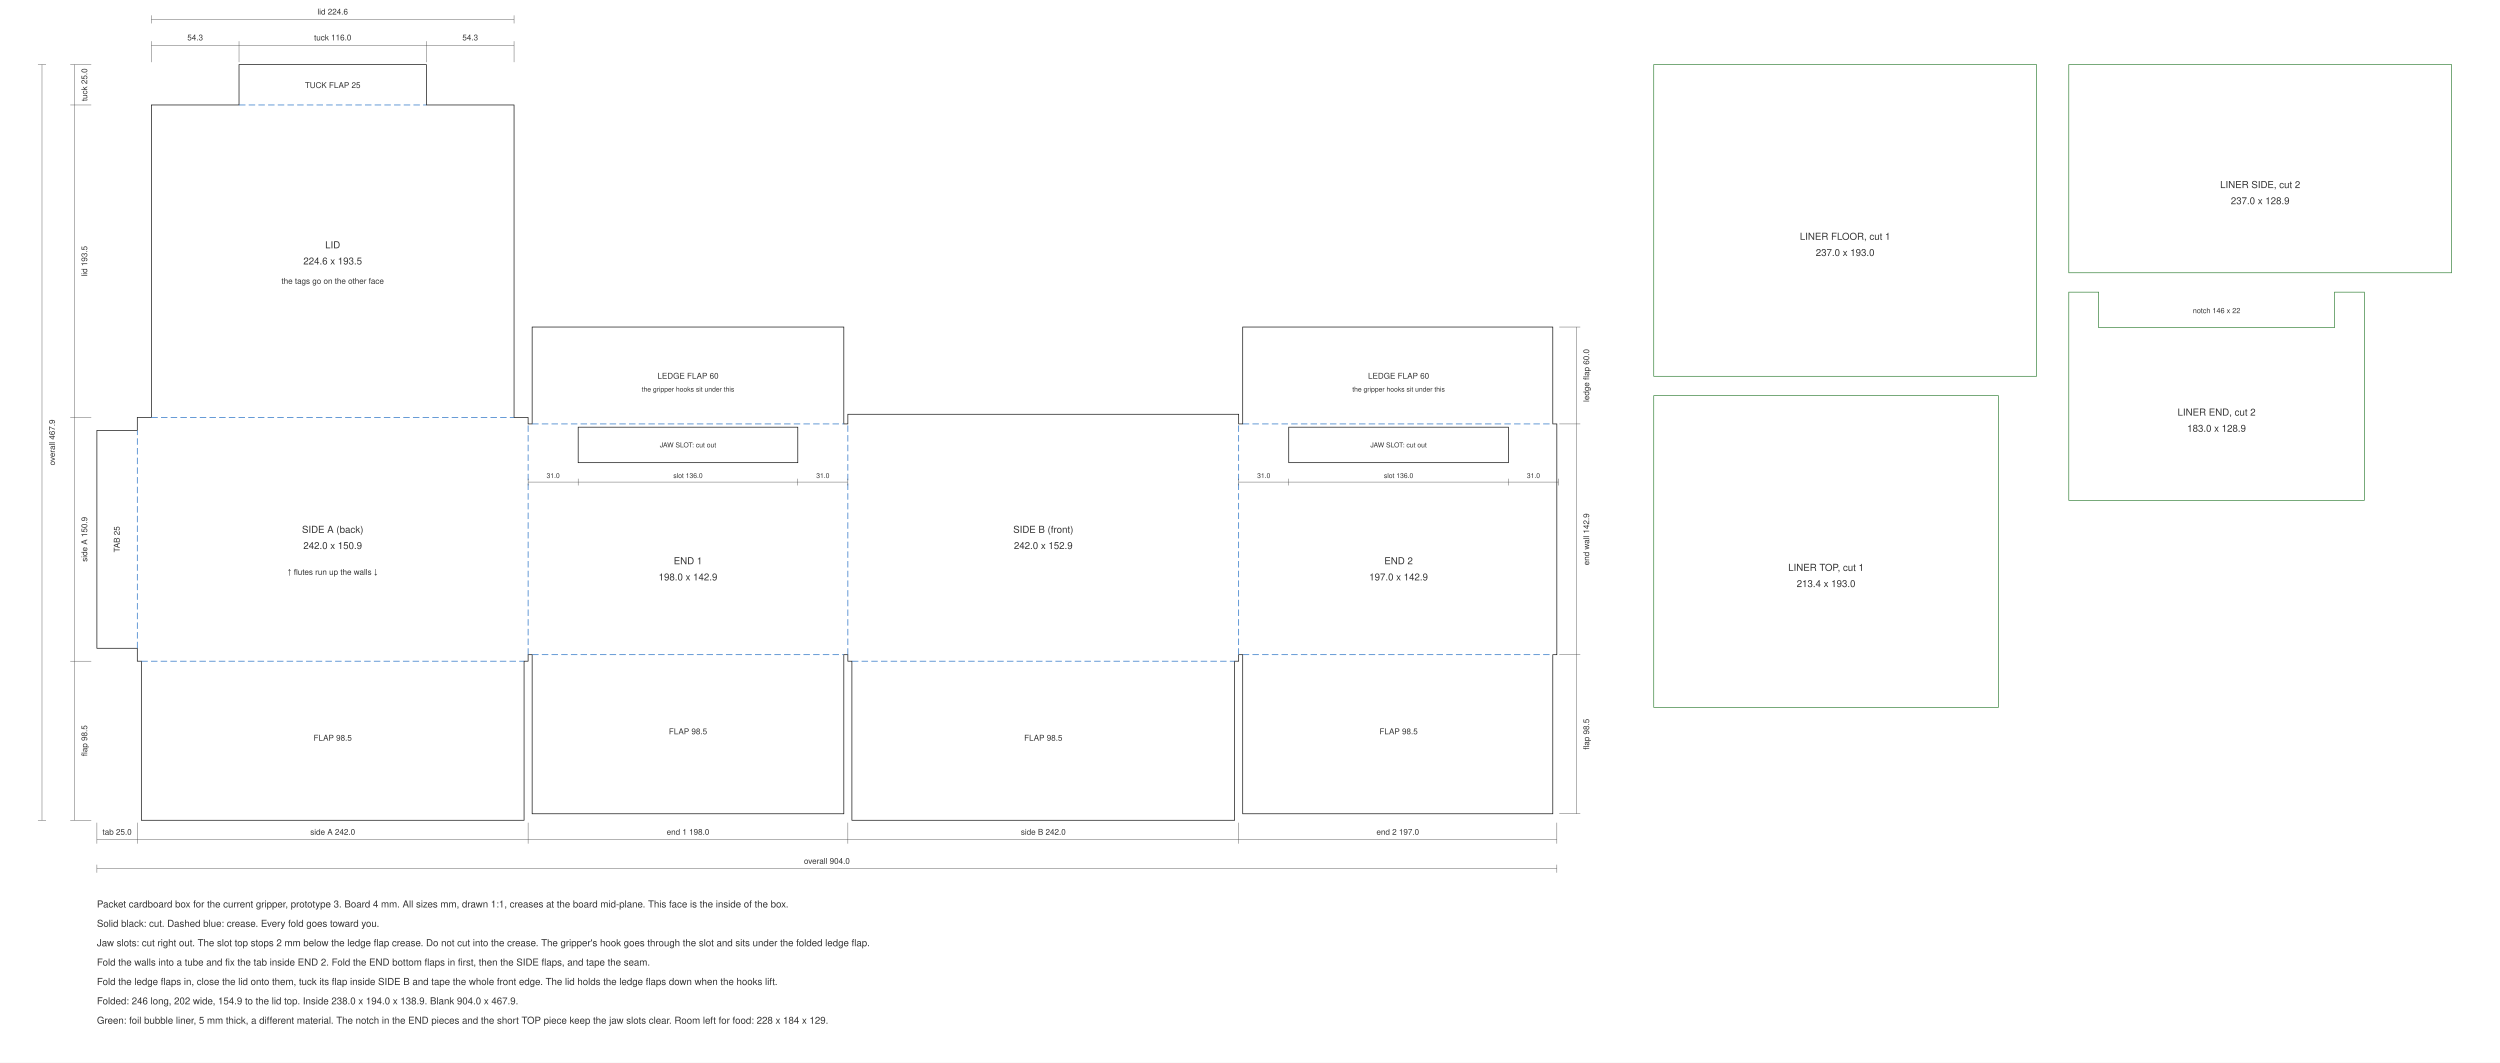
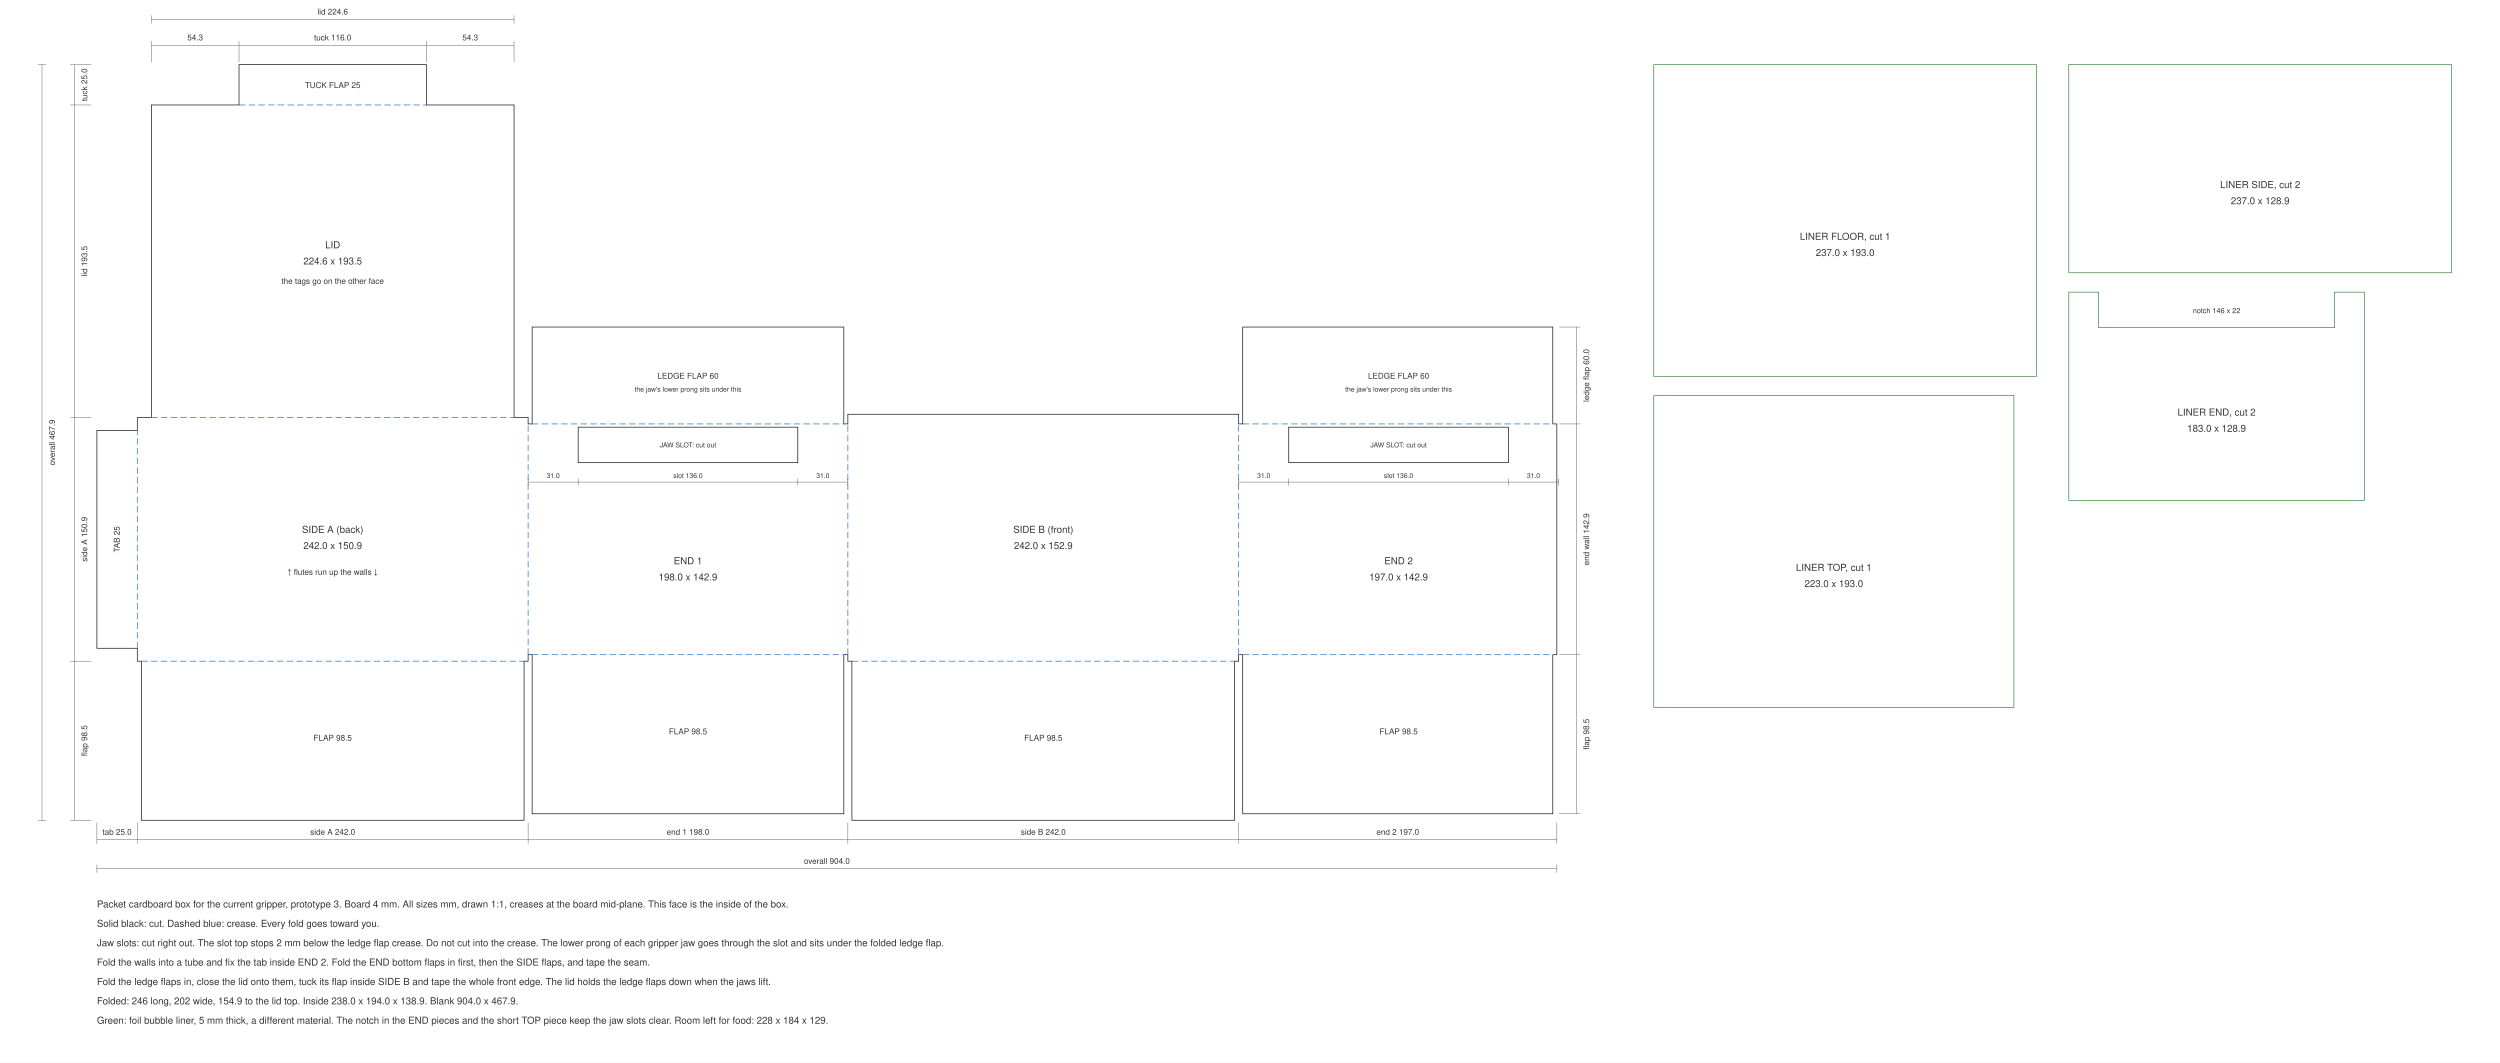
<svg xmlns="http://www.w3.org/2000/svg" width="1548mm" height="658mm" viewBox="0 0 1548 658">
  <rect width="100%" height="100%" fill="white" />
  <g id="cut" fill="none" stroke="black" stroke-width="0.4">
    <polygon points="60.00,401.40 85.00,401.40 85.00,409.40 87.50,409.40 87.50,507.90 324.50,507.90 324.50,409.40 327.00,409.40 327.00,405.40 329.50,405.40 329.50,503.90 522.50,503.90 522.50,405.40 525.00,405.40 525.00,409.40 527.50,409.40 527.50,507.90 764.50,507.90 764.50,409.40 767.00,409.40 767.00,405.40 769.50,405.40 769.50,503.90 961.50,503.90 961.50,405.40 964.00,405.40 964.00,262.50 961.50,262.50 961.50,202.50 769.50,202.50 769.50,262.50 767.00,262.50 767.00,256.50 525.00,256.50 525.00,262.50 522.50,262.50 522.50,202.50 329.50,202.50 329.50,262.50 327.00,262.50 327.00,258.50 318.30,258.50 318.30,65.00 264.00,65.00 264.00,40.00 148.00,40.00 148.00,65.00 93.70,65.00 93.70,258.50 85.00,258.50 85.00,266.50 60.00,266.50" />
    <rect x="358.00" y="264.50" width="136.00" height="22.00" />
    <rect x="798.00" y="264.50" width="136.00" height="22.00" />
  </g>
  <g id="crease" fill="none" stroke="#1565c0" stroke-width="0.4" stroke-dasharray="4 2">
    <line x1="85.00" y1="401.40" x2="85.00" y2="266.50" />
    <line x1="327.00" y1="405.40" x2="327.00" y2="262.50" />
    <line x1="525.00" y1="405.40" x2="525.00" y2="262.50" />
    <line x1="767.00" y1="405.40" x2="767.00" y2="262.50" />
    <line x1="87.50" y1="409.40" x2="324.50" y2="409.40" />
    <line x1="329.50" y1="405.40" x2="522.50" y2="405.40" />
    <line x1="527.50" y1="409.40" x2="764.50" y2="409.40" />
    <line x1="769.50" y1="405.40" x2="961.50" y2="405.40" />
    <line x1="329.50" y1="262.50" x2="522.50" y2="262.50" />
    <line x1="769.50" y1="262.50" x2="961.50" y2="262.50" />
    <line x1="93.70" y1="258.50" x2="318.30" y2="258.50" />
    <line x1="148.00" y1="65.00" x2="264.00" y2="65.00" />
  </g>
  <g id="liner" fill="none" stroke="#2e7d32" stroke-width="0.4">
    <polygon points="1024.00,233.00 1261.00,233.00 1261.00,40.00 1024.00,40.00" />
-     <polygon points="1024.00,438.00 1237.40,438.00 1237.40,245.00 1024.00,245.00" />
+     <polygon points="1024.00,438.00 1247.00,438.00 1247.00,245.00 1024.00,245.00" />
    <polygon points="1281.00,168.90 1518.00,168.90 1518.00,40.00 1281.00,40.00" />
    <polygon points="1281.00,309.80 1464.00,309.80 1464.00,180.90 1445.50,180.90 1445.50,202.90 1299.50,202.90 1299.50,180.90 1281.00,180.90" />
  </g>
  <g id="dims" fill="none" stroke="#444" stroke-width="0.25">
    <line x1="327.00" y1="298.50" x2="525.00" y2="298.50" />
    <line x1="327.00" y1="296.40" x2="327.00" y2="300.60" />
    <line x1="358.00" y1="296.40" x2="358.00" y2="300.60" />
    <line x1="494.00" y1="296.40" x2="494.00" y2="300.60" />
    <line x1="525.00" y1="296.40" x2="525.00" y2="300.60" />
    <line x1="767.00" y1="298.50" x2="965.00" y2="298.50" />
    <line x1="767.00" y1="296.40" x2="767.00" y2="300.60" />
    <line x1="798.00" y1="296.40" x2="798.00" y2="300.60" />
    <line x1="934.00" y1="296.40" x2="934.00" y2="300.60" />
    <line x1="965.00" y1="296.40" x2="965.00" y2="300.60" />
    <line x1="60.00" y1="519.90" x2="964.00" y2="519.90" />
    <line x1="60.00" y1="509.40" x2="60.00" y2="522.40" />
    <line x1="85.00" y1="509.40" x2="85.00" y2="522.40" />
    <line x1="327.00" y1="509.40" x2="327.00" y2="522.40" />
    <line x1="525.00" y1="509.40" x2="525.00" y2="522.40" />
    <line x1="767.00" y1="509.40" x2="767.00" y2="522.40" />
    <line x1="964.00" y1="509.40" x2="964.00" y2="522.40" />
    <line x1="60.00" y1="537.90" x2="964.00" y2="537.90" />
    <line x1="60.00" y1="535.40" x2="60.00" y2="540.40" />
    <line x1="964.00" y1="535.40" x2="964.00" y2="540.40" />
    <line x1="93.70" y1="28.00" x2="318.30" y2="28.00" />
    <line x1="93.70" y1="25.50" x2="93.70" y2="38.50" />
    <line x1="148.00" y1="25.50" x2="148.00" y2="38.50" />
    <line x1="264.00" y1="25.50" x2="264.00" y2="38.50" />
    <line x1="318.30" y1="25.50" x2="318.30" y2="38.50" />
    <line x1="93.70" y1="12.00" x2="318.30" y2="12.00" />
    <line x1="93.70" y1="9.50" x2="93.70" y2="14.50" />
    <line x1="318.30" y1="9.50" x2="318.30" y2="14.50" />
    <line x1="46.00" y1="40.00" x2="46.00" y2="507.90" />
    <line x1="43.50" y1="40.00" x2="56.50" y2="40.00" />
    <line x1="43.50" y1="65.00" x2="56.50" y2="65.00" />
    <line x1="43.50" y1="258.50" x2="56.50" y2="258.50" />
    <line x1="43.50" y1="409.40" x2="56.50" y2="409.40" />
    <line x1="43.50" y1="507.90" x2="56.50" y2="507.90" />
    <line x1="26.00" y1="40.00" x2="26.00" y2="507.90" />
    <line x1="23.50" y1="40.00" x2="28.50" y2="40.00" />
    <line x1="23.50" y1="507.90" x2="28.50" y2="507.90" />
    <line x1="976.00" y1="202.50" x2="976.00" y2="503.90" />
    <line x1="965.50" y1="202.50" x2="978.50" y2="202.50" />
    <line x1="965.50" y1="262.50" x2="978.50" y2="262.50" />
    <line x1="965.50" y1="405.40" x2="978.50" y2="405.40" />
    <line x1="965.50" y1="503.90" x2="978.50" y2="503.90" />
  </g>
  <g id="notes" font-family="Helvetica, Arial, sans-serif" fill="#333">
    <text x="206.00" y="329.95" font-size="6.0" text-anchor="middle">SIDE A (back)</text>
    <text x="206.00" y="339.95" font-size="6.0" text-anchor="middle">242.0 x 150.9</text>
    <text x="206.00" y="458.65" font-size="5" text-anchor="middle">FLAP 98.5</text>
    <text x="646.00" y="329.95" font-size="6.0" text-anchor="middle">SIDE B (front)</text>
    <text x="646.00" y="339.95" font-size="6.0" text-anchor="middle">242.0 x 152.9</text>
    <text x="646.00" y="458.65" font-size="5" text-anchor="middle">FLAP 98.5</text>
    <text x="206.00" y="355.95" font-size="5" text-anchor="middle">↑ flutes run up the walls ↓</text>
    <text x="426.00" y="349.40" font-size="6.0" text-anchor="middle">END 1</text>
    <text x="426.00" y="359.40" font-size="6.0" text-anchor="middle">198.0 x 142.9</text>
    <text x="426.00" y="454.65" font-size="5" text-anchor="middle">FLAP 98.5</text>
    <text x="426.00" y="234.50" font-size="5" text-anchor="middle">LEDGE FLAP 60</text>
-     <text x="426.00" y="242.50" font-size="4.2" text-anchor="middle">the gripper hooks sit under this</text>
+     <text x="426.00" y="242.50" font-size="4.2" text-anchor="middle">the jaw's lower prong sits under this</text>
    <text x="426.00" y="277.00" font-size="4.2" text-anchor="middle">JAW SLOT: cut out</text>
    <text x="342.50" y="295.98" text-anchor="middle" font-size="4.2">31.0</text>
    <text x="426.00" y="295.98" text-anchor="middle" font-size="4.2">slot 136.0</text>
    <text x="509.50" y="295.98" text-anchor="middle" font-size="4.2">31.0</text>
    <text x="866.00" y="349.40" font-size="6.0" text-anchor="middle">END 2</text>
    <text x="866.00" y="359.40" font-size="6.0" text-anchor="middle">197.0 x 142.9</text>
    <text x="866.00" y="454.65" font-size="5" text-anchor="middle">FLAP 98.5</text>
    <text x="866.00" y="234.50" font-size="5" text-anchor="middle">LEDGE FLAP 60</text>
-     <text x="866.00" y="242.50" font-size="4.2" text-anchor="middle">the gripper hooks sit under this</text>
+     <text x="866.00" y="242.50" font-size="4.2" text-anchor="middle">the jaw's lower prong sits under this</text>
    <text x="866.00" y="277.00" font-size="4.2" text-anchor="middle">JAW SLOT: cut out</text>
    <text x="782.50" y="295.98" text-anchor="middle" font-size="4.2">31.0</text>
    <text x="866.00" y="295.98" text-anchor="middle" font-size="4.2">slot 136.0</text>
    <text x="949.50" y="295.98" text-anchor="middle" font-size="4.2">31.0</text>
    <text x="206.00" y="153.75" font-size="6.0" text-anchor="middle">LID</text>
    <text x="206.00" y="163.75" font-size="6.0" text-anchor="middle">224.6 x 193.5</text>
    <text x="206.00" y="175.75" font-size="5" text-anchor="middle">the tags go on the other face</text>
    <text x="206.00" y="54.50" font-size="5" text-anchor="middle">TUCK FLAP 25</text>
    <text transform="translate(74.10 333.95) rotate(-90)" font-size="5" text-anchor="middle">TAB 25</text>
    <text x="72.50" y="516.90" text-anchor="middle" font-size="5.0">tab 25.0</text>
    <text x="206.00" y="516.90" text-anchor="middle" font-size="5.0">side A 242.0</text>
    <text x="426.00" y="516.90" text-anchor="middle" font-size="5.0">end 1 198.0</text>
    <text x="646.00" y="516.90" text-anchor="middle" font-size="5.0">side B 242.0</text>
    <text x="865.50" y="516.90" text-anchor="middle" font-size="5.0">end 2 197.0</text>
    <text x="512.00" y="534.90" text-anchor="middle" font-size="5.0">overall 904.0</text>
    <text x="120.85" y="25.00" text-anchor="middle" font-size="5.0">54.3</text>
    <text x="206.00" y="25.00" text-anchor="middle" font-size="5.0">tuck 116.0</text>
    <text x="291.15" y="25.00" text-anchor="middle" font-size="5.0">54.3</text>
    <text x="206.00" y="9.00" text-anchor="middle" font-size="5.0">lid 224.6</text>
    <text transform="translate(54.00 52.50) rotate(-90)" text-anchor="middle" font-size="5.0">tuck 25.0</text>
    <text transform="translate(54.00 161.75) rotate(-90)" text-anchor="middle" font-size="5.0">lid 193.5</text>
    <text transform="translate(54.00 333.95) rotate(-90)" text-anchor="middle" font-size="5.0">side A 150.9</text>
    <text transform="translate(54.00 458.65) rotate(-90)" text-anchor="middle" font-size="5.0">flap 98.5</text>
    <text transform="translate(34.00 273.95) rotate(-90)" text-anchor="middle" font-size="5.0">overall 467.9</text>
    <text transform="translate(984.00 232.50) rotate(-90)" text-anchor="middle" font-size="5.0">ledge flap 60.0</text>
    <text transform="translate(984.00 333.95) rotate(-90)" text-anchor="middle" font-size="5.0">end wall 142.9</text>
    <text transform="translate(984.00 454.65) rotate(-90)" text-anchor="middle" font-size="5.0">flap 98.5</text>
    <text x="1142.50" y="148.50" font-size="6" text-anchor="middle">LINER FLOOR, cut 1</text>
    <text x="1142.50" y="158.50" font-size="6" text-anchor="middle">237.0 x 193.0</text>
-     <text x="1130.70" y="353.50" font-size="6" text-anchor="middle">LINER TOP, cut 1</text>
-     <text x="1130.70" y="363.50" font-size="6" text-anchor="middle">213.4 x 193.0</text>
+     <text x="1135.50" y="353.50" font-size="6" text-anchor="middle">LINER TOP, cut 1</text>
+     <text x="1135.50" y="363.50" font-size="6" text-anchor="middle">223.0 x 193.0</text>
    <text x="1399.50" y="116.45" font-size="6" text-anchor="middle">LINER SIDE, cut 2</text>
    <text x="1399.50" y="126.45" font-size="6" text-anchor="middle">237.0 x 128.9</text>
    <text x="1372.50" y="257.35" font-size="6" text-anchor="middle">LINER END, cut 2</text>
    <text x="1372.50" y="267.35" font-size="6" text-anchor="middle">183.0 x 128.9</text>
    <text x="1372.50" y="193.90" font-size="4.5" text-anchor="middle">notch 146 x 22</text>
    <text x="60.0" y="561.90" font-size="6">Packet cardboard box for the current gripper, prototype 3. Board 4 mm. All sizes mm, drawn 1:1, creases at the board mid-plane. This face is the inside of the box.</text>
    <text x="60.0" y="573.90" font-size="6">Solid black: cut. Dashed blue: crease. Every fold goes toward you.</text>
-     <text x="60.0" y="585.90" font-size="6">Jaw slots: cut right out. The slot top stops 2 mm below the ledge flap crease. Do not cut into the crease. The gripper's hook goes through the slot and sits under the folded ledge flap.</text>
+     <text x="60.0" y="585.90" font-size="6">Jaw slots: cut right out. The slot top stops 2 mm below the ledge flap crease. Do not cut into the crease. The lower prong of each gripper jaw goes through the slot and sits under the folded ledge flap.</text>
    <text x="60.0" y="597.90" font-size="6">Fold the walls into a tube and fix the tab inside END 2. Fold the END bottom flaps in first, then the SIDE flaps, and tape the seam.</text>
-     <text x="60.0" y="609.90" font-size="6">Fold the ledge flaps in, close the lid onto them, tuck its flap inside SIDE B and tape the whole front edge. The lid holds the ledge flaps down when the hooks lift.</text>
+     <text x="60.0" y="609.90" font-size="6">Fold the ledge flaps in, close the lid onto them, tuck its flap inside SIDE B and tape the whole front edge. The lid holds the ledge flaps down when the jaws lift.</text>
    <text x="60.0" y="621.90" font-size="6">Folded: 246 long, 202 wide, 154.9 to the lid top. Inside 238.0 x 194.0 x 138.9. Blank 904.0 x 467.9.</text>
    <text x="60.0" y="633.90" font-size="6">Green: foil bubble liner, 5 mm thick, a different material. The notch in the END pieces and the short TOP piece keep the jaw slots clear. Room left for food: 228 x 184 x 129.</text>
  </g>
</svg>
